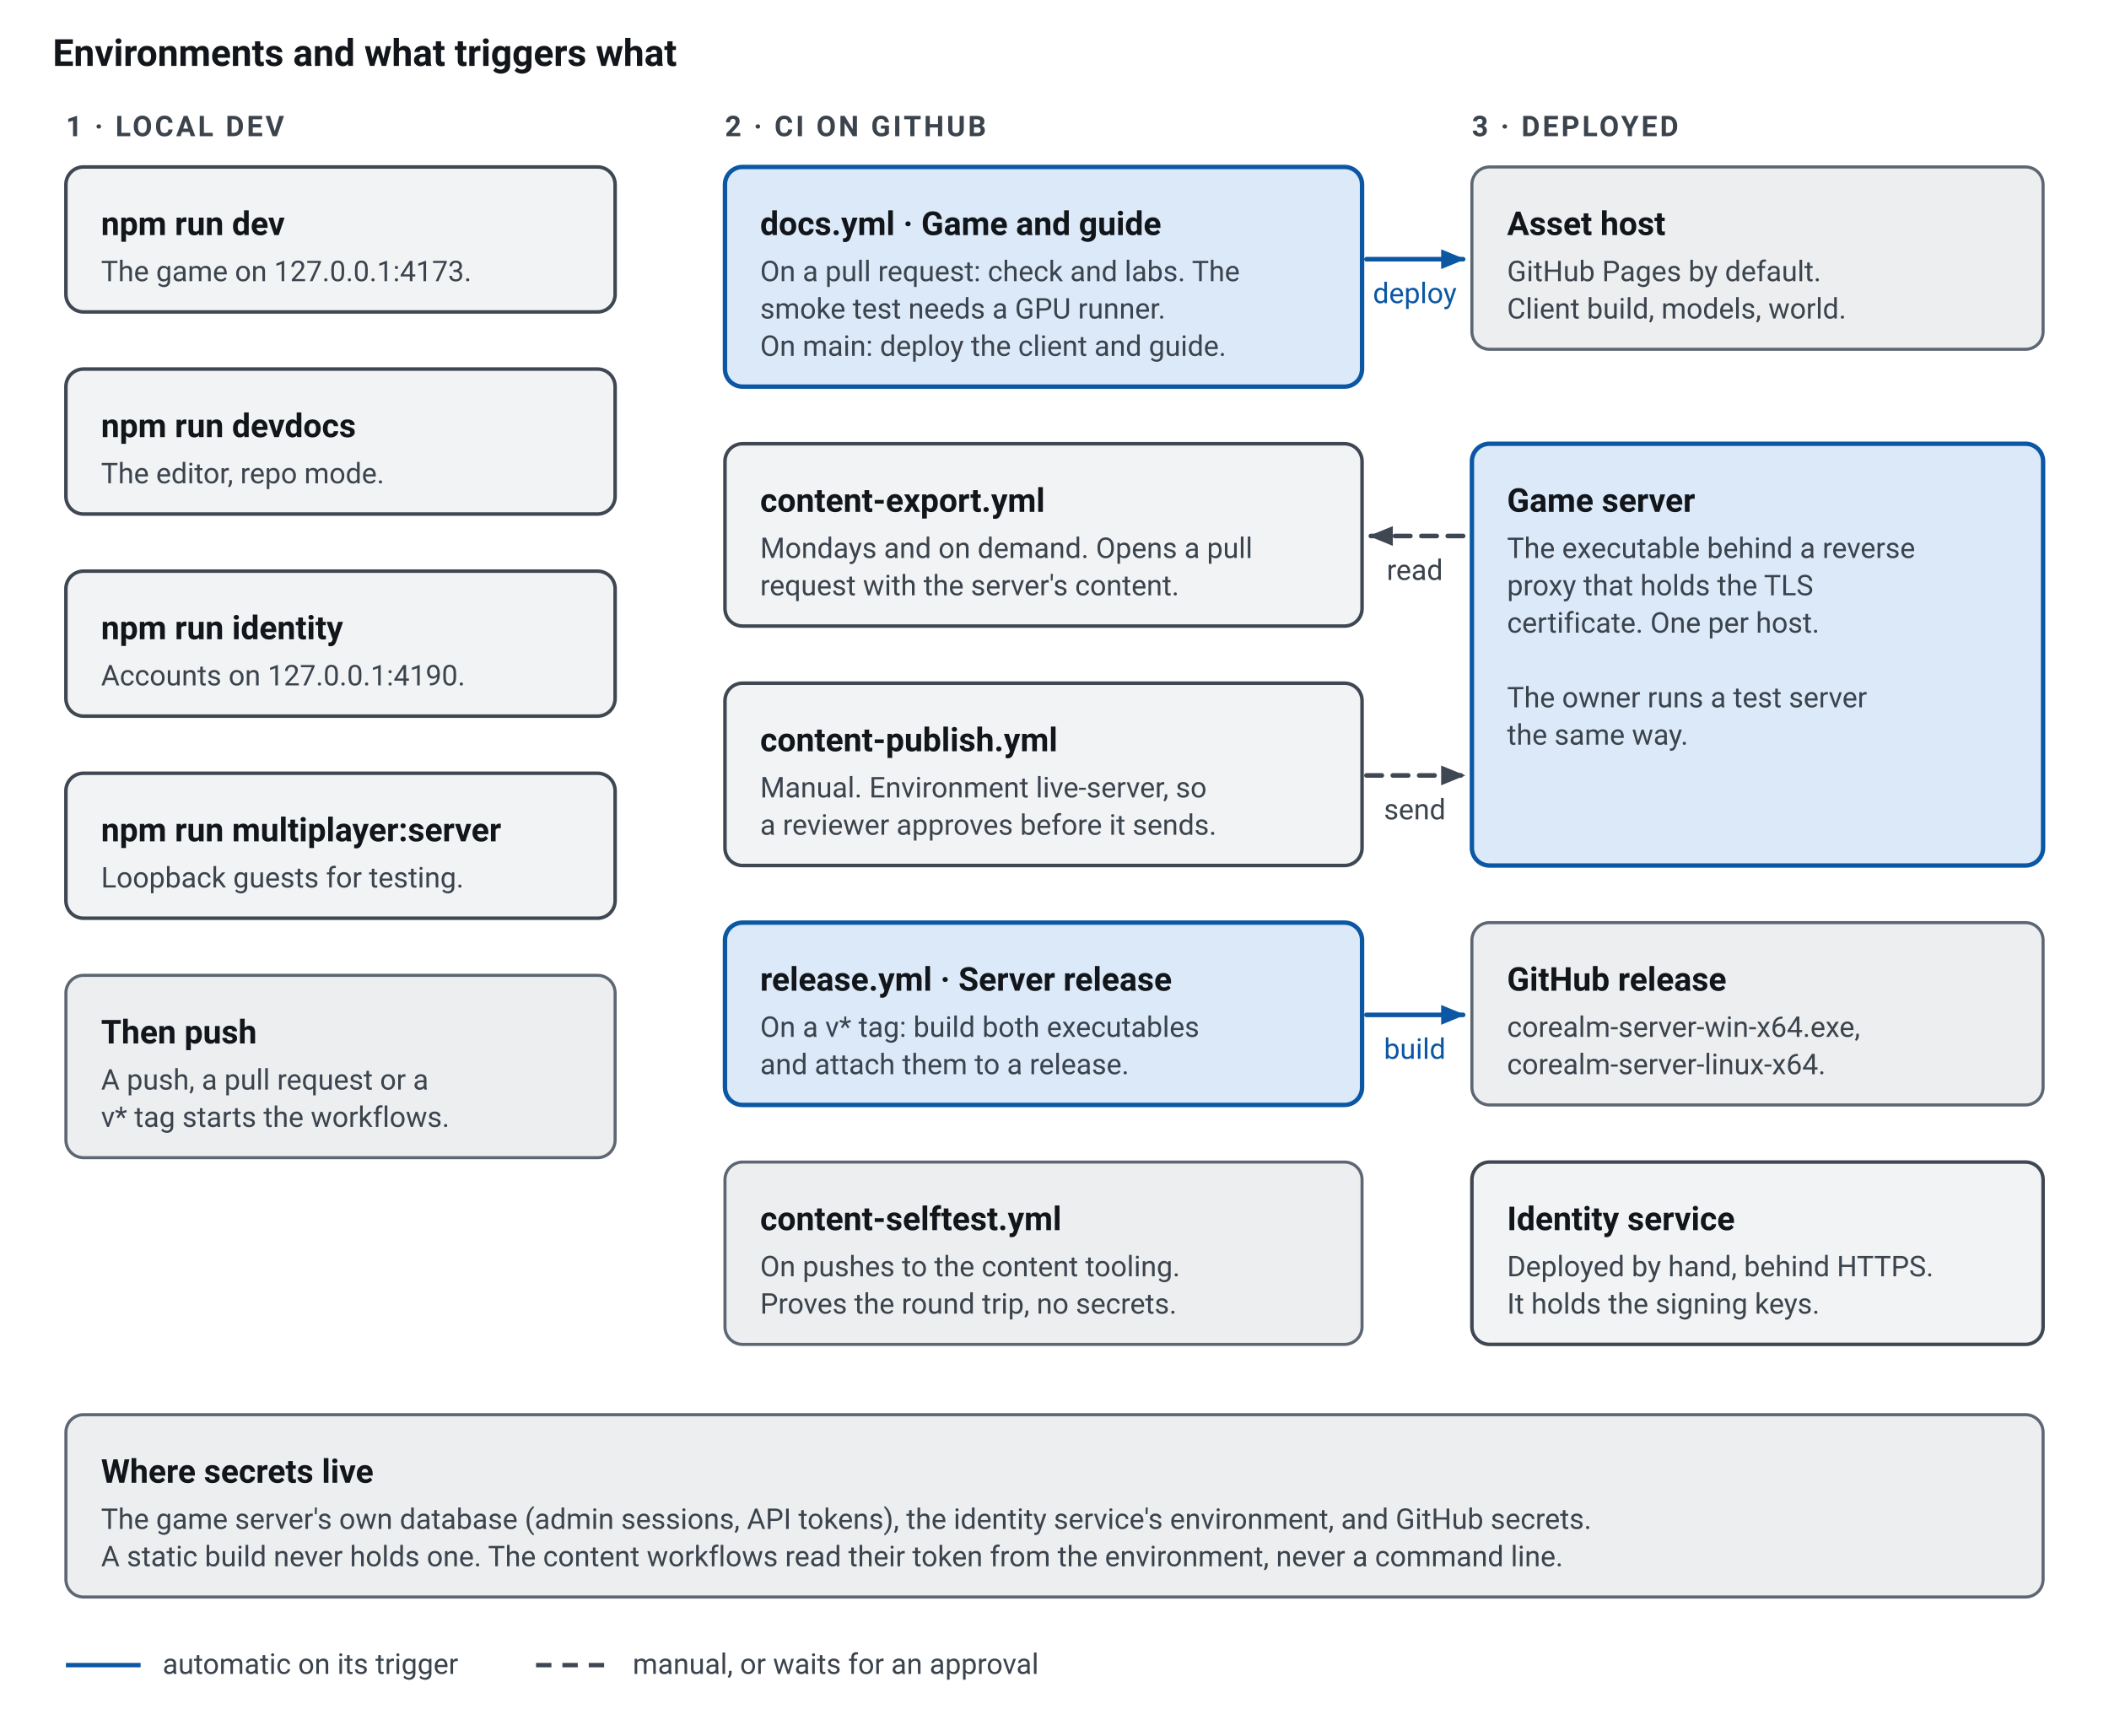
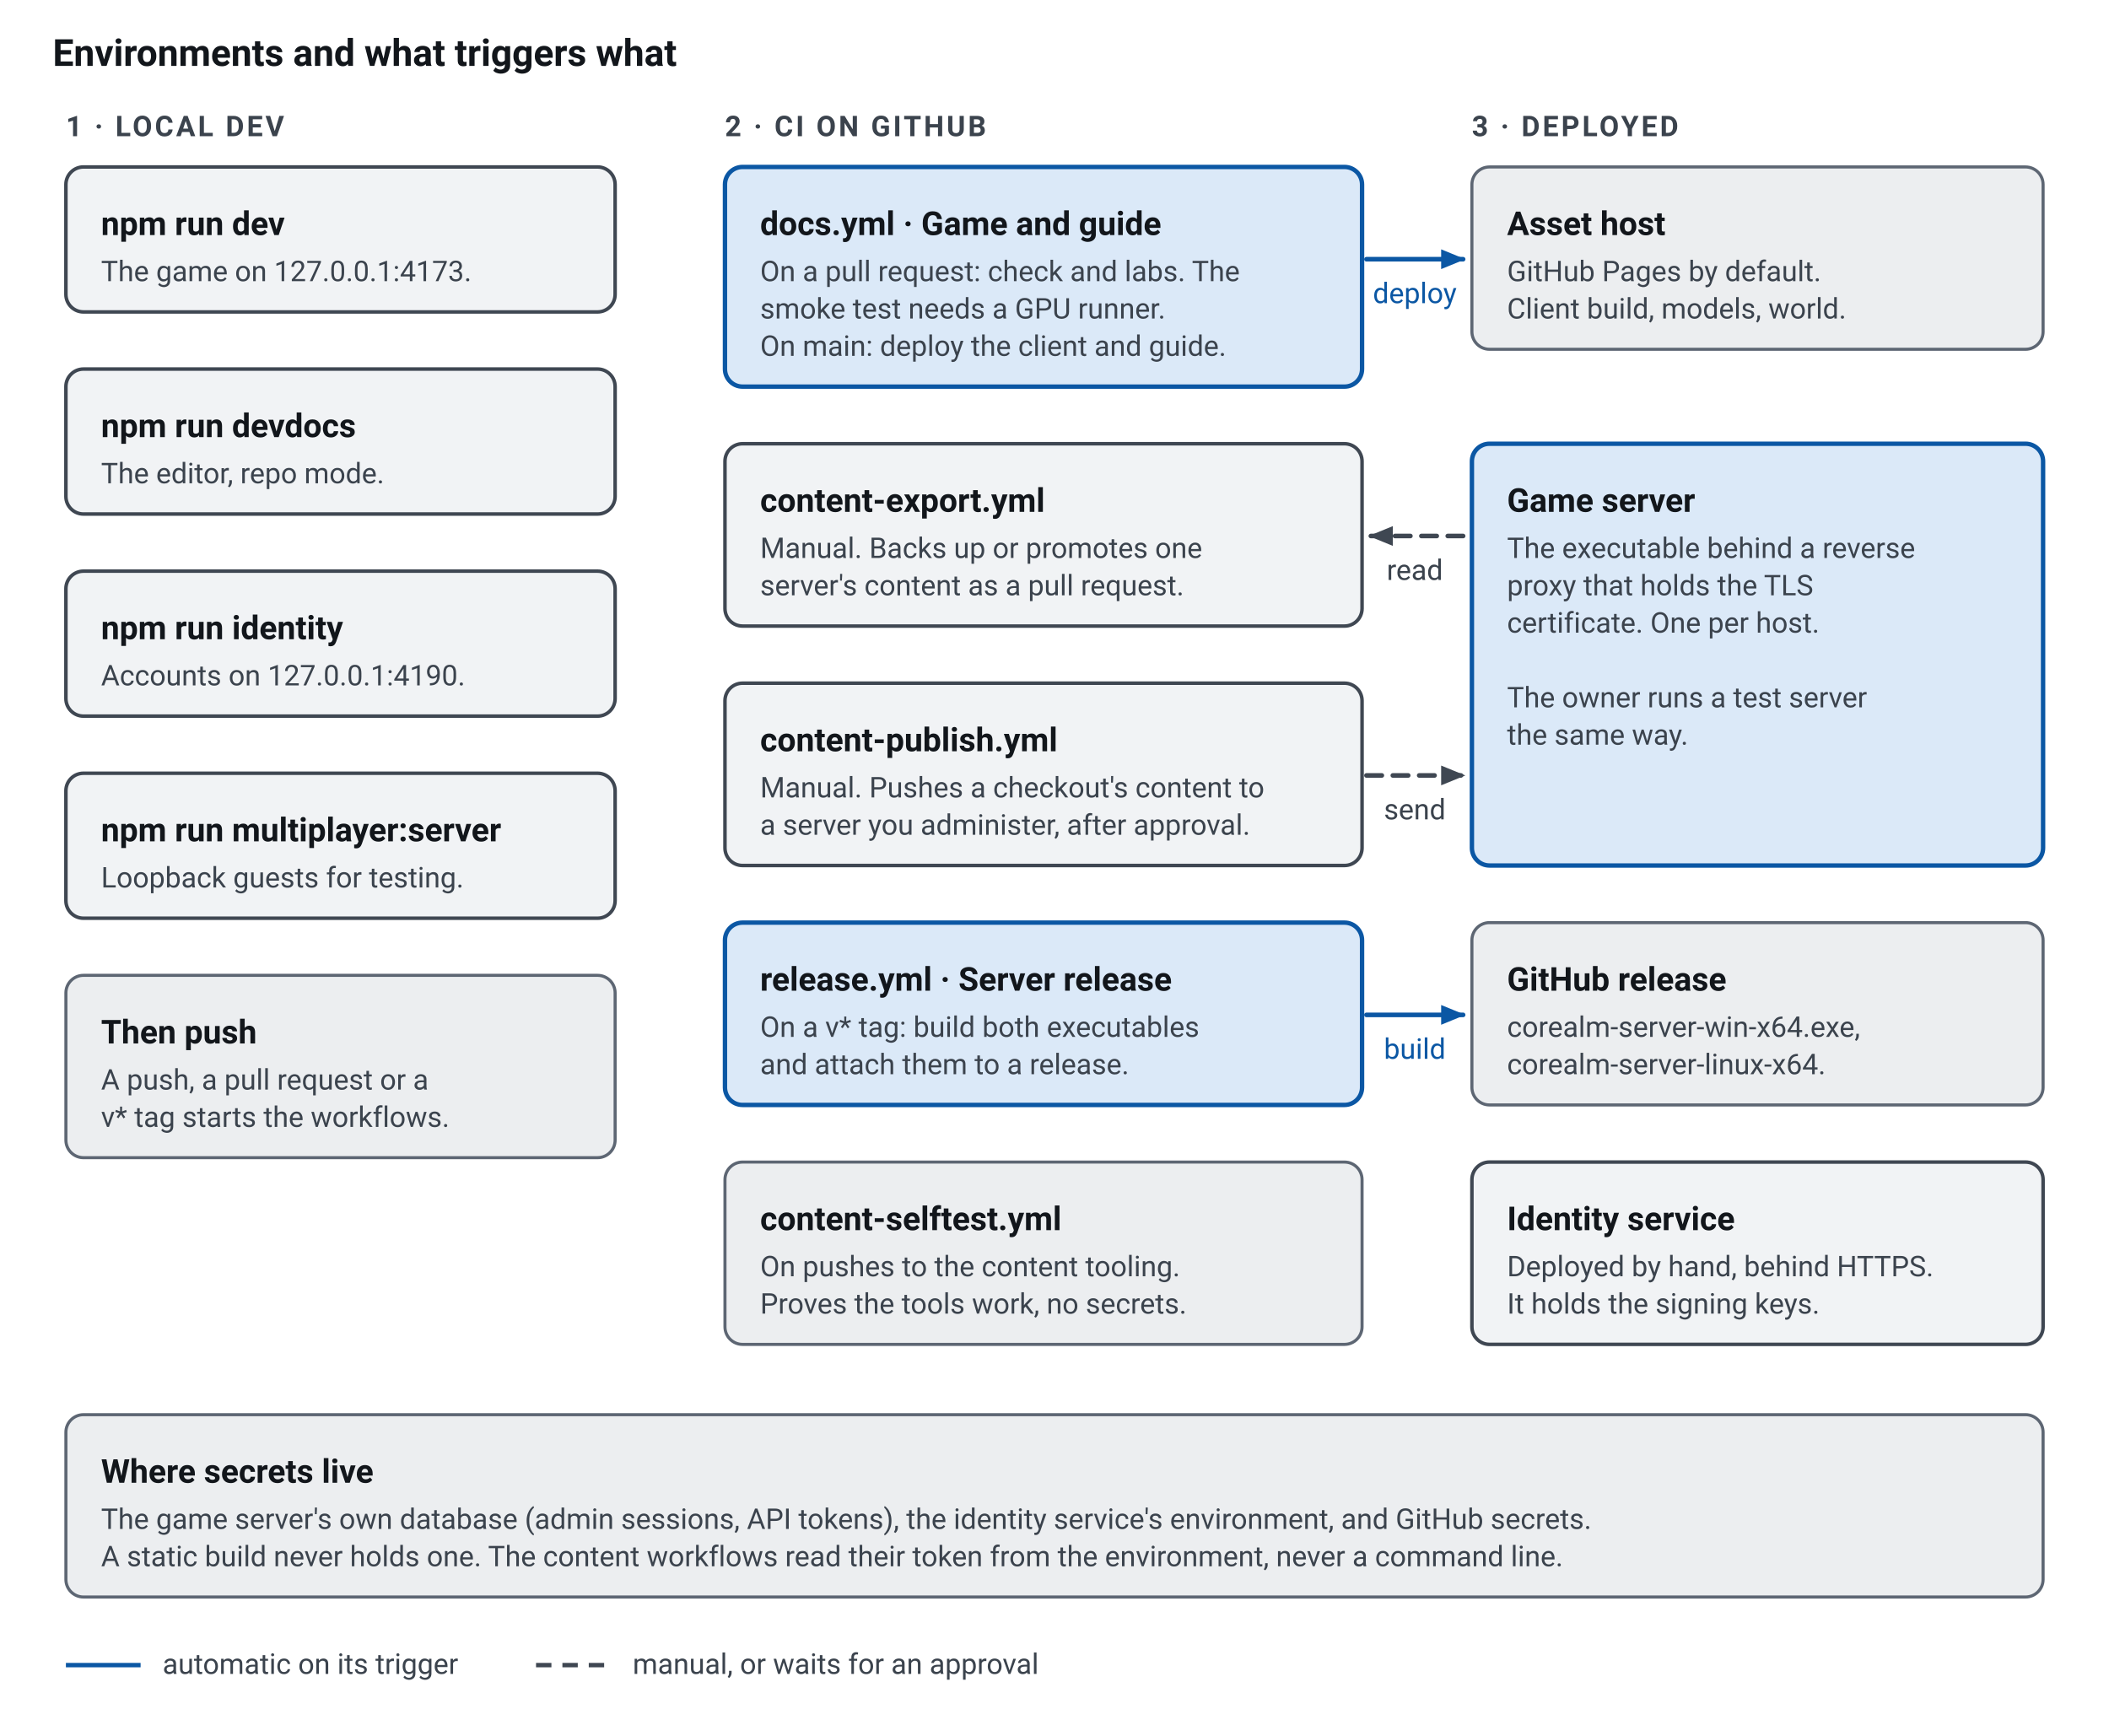
<svg xmlns="http://www.w3.org/2000/svg" viewBox="0 0 960 790" width="960" height="790" role="img" aria-labelledby="pipelines-title pipelines-desc" font-family="system-ui, -apple-system, 'Segoe UI', Roboto, 'Helvetica Neue', Arial, sans-serif">
  <defs>
    <marker id="head-neutral-light" markerWidth="11" markerHeight="9" refX="10" refY="4.5" orient="auto" markerUnits="userSpaceOnUse">
      <path d="M0,0 L11,4.5 L0,9 Z" fill="#3f4752" />
    </marker>
    <marker id="tail-neutral-light" markerWidth="11" markerHeight="9" refX="1" refY="4.5" orient="auto" markerUnits="userSpaceOnUse">
      <path d="M11,0 L0,4.5 L11,9 Z" fill="#3f4752" />
    </marker>
    <marker id="head-accent-light" markerWidth="11" markerHeight="9" refX="10" refY="4.5" orient="auto" markerUnits="userSpaceOnUse">
      <path d="M0,0 L11,4.5 L0,9 Z" fill="#0b57a4" />
    </marker>
    <marker id="tail-accent-light" markerWidth="11" markerHeight="9" refX="1" refY="4.5" orient="auto" markerUnits="userSpaceOnUse">
      <path d="M11,0 L0,4.5 L11,9 Z" fill="#0b57a4" />
    </marker>
    <marker id="head-secondary-light" markerWidth="11" markerHeight="9" refX="10" refY="4.5" orient="auto" markerUnits="userSpaceOnUse">
      <path d="M0,0 L11,4.5 L0,9 Z" fill="#0d6152" />
    </marker>
    <marker id="tail-secondary-light" markerWidth="11" markerHeight="9" refX="1" refY="4.5" orient="auto" markerUnits="userSpaceOnUse">
      <path d="M11,0 L0,4.5 L11,9 Z" fill="#0d6152" />
    </marker>
    <marker id="head-muted-light" markerWidth="11" markerHeight="9" refX="10" refY="4.5" orient="auto" markerUnits="userSpaceOnUse">
      <path d="M0,0 L11,4.5 L0,9 Z" fill="#5d6673" />
    </marker>
    <marker id="tail-muted-light" markerWidth="11" markerHeight="9" refX="1" refY="4.5" orient="auto" markerUnits="userSpaceOnUse">
      <path d="M11,0 L0,4.5 L11,9 Z" fill="#5d6673" />
    </marker>
  </defs>
  <text data-owner="free" x="24" y="30" font-size="17" font-weight="600" fill="#12161b">Environments and what triggers what</text>
  <text data-owner="free" x="30" y="62" font-size="13" font-weight="600" letter-spacing="0.09em" fill="#3b434d">1 · LOCAL DEV</text>
  <text data-owner="free" x="330" y="62" font-size="13" font-weight="600" letter-spacing="0.09em" fill="#3b434d">2 · CI ON GITHUB</text>
  <text data-owner="free" x="670" y="62" font-size="13" font-weight="600" letter-spacing="0.09em" fill="#3b434d">3 · DEPLOYED</text>
  <g>
    <rect data-box="local0" x="30" y="76" width="250" height="66" rx="8" fill="#f1f3f5" stroke="#3f4752" stroke-width="1.6" />
    <text data-owner="local0" x="46" y="107" font-size="15" font-weight="600" fill="#12161b">npm run dev</text>
    <text data-owner="local0" x="46" y="128" font-size="13" fill="#3b434d">The game on 127.0.0.1:4173.</text>
  </g>
  <g>
    <rect data-box="local1" x="30" y="168" width="250" height="66" rx="8" fill="#f1f3f5" stroke="#3f4752" stroke-width="1.6" />
    <text data-owner="local1" x="46" y="199" font-size="15" font-weight="600" fill="#12161b">npm run devdocs</text>
    <text data-owner="local1" x="46" y="220" font-size="13" fill="#3b434d">The editor, repo mode.</text>
  </g>
  <g>
    <rect data-box="local2" x="30" y="260" width="250" height="66" rx="8" fill="#f1f3f5" stroke="#3f4752" stroke-width="1.6" />
    <text data-owner="local2" x="46" y="291" font-size="15" font-weight="600" fill="#12161b">npm run identity</text>
    <text data-owner="local2" x="46" y="312" font-size="13" fill="#3b434d">Accounts on 127.0.0.1:4190.</text>
  </g>
  <g>
    <rect data-box="local3" x="30" y="352" width="250" height="66" rx="8" fill="#f1f3f5" stroke="#3f4752" stroke-width="1.6" />
    <text data-owner="local3" x="46" y="383" font-size="15" font-weight="600" fill="#12161b">npm run multiplayer:server</text>
    <text data-owner="local3" x="46" y="404" font-size="13" fill="#3b434d">Loopback guests for testing.</text>
  </g>
  <g>
    <rect data-box="trigger" x="30" y="444" width="250" height="83" rx="8" fill="#eceef0" stroke="#5d6673" stroke-width="1.4" />
    <text data-owner="trigger" x="46" y="475" font-size="15" font-weight="600" fill="#12161b">Then push</text>
    <text data-owner="trigger" x="46" y="496" font-size="13" fill="#3b434d">A push, a pull request or a</text>
    <text data-owner="trigger" x="46" y="513" font-size="13" fill="#3b434d">v* tag starts the workflows.</text>
  </g>
  <g>
    <rect data-box="docs" x="330" y="76" width="290" height="100" rx="8" fill="#dbe9f8" stroke="#0b57a4" stroke-width="2" />
    <text data-owner="docs" x="346" y="107" font-size="15" font-weight="600" fill="#12161b">docs.yml · Game and guide</text>
    <text data-owner="docs" x="346" y="128" font-size="13" fill="#3b434d">On a pull request: check and labs. The</text>
    <text data-owner="docs" x="346" y="145" font-size="13" fill="#3b434d">smoke test needs a GPU runner.</text>
    <text data-owner="docs" x="346" y="162" font-size="13" fill="#3b434d">On main: deploy the client and guide.</text>
  </g>
  <g>
    <rect data-box="cexport" x="330" y="202" width="290" height="83" rx="8" fill="#f1f3f5" stroke="#3f4752" stroke-width="1.6" />
    <text data-owner="cexport" x="346" y="233" font-size="15" font-weight="600" fill="#12161b">content-export.yml</text>
-     <text data-owner="cexport" x="346" y="254" font-size="13" fill="#3b434d">Mondays and on demand. Opens a pull</text>
-     <text data-owner="cexport" x="346" y="271" font-size="13" fill="#3b434d">request with the server's content.</text>
+     <text data-owner="cexport" x="346" y="254" font-size="13" fill="#3b434d">Manual. Backs up or promotes one</text>
+     <text data-owner="cexport" x="346" y="271" font-size="13" fill="#3b434d">server's content as a pull request.</text>
  </g>
  <g>
    <rect data-box="cpublish" x="330" y="311" width="290" height="83" rx="8" fill="#f1f3f5" stroke="#3f4752" stroke-width="1.6" />
    <text data-owner="cpublish" x="346" y="342" font-size="15" font-weight="600" fill="#12161b">content-publish.yml</text>
-     <text data-owner="cpublish" x="346" y="363" font-size="13" fill="#3b434d">Manual. Environment live-server, so</text>
-     <text data-owner="cpublish" x="346" y="380" font-size="13" fill="#3b434d">a reviewer approves before it sends.</text>
+     <text data-owner="cpublish" x="346" y="363" font-size="13" fill="#3b434d">Manual. Pushes a checkout's content to</text>
+     <text data-owner="cpublish" x="346" y="380" font-size="13" fill="#3b434d">a server you administer, after approval.</text>
  </g>
  <g>
    <rect data-box="release" x="330" y="420" width="290" height="83" rx="8" fill="#dbe9f8" stroke="#0b57a4" stroke-width="2" />
    <text data-owner="release" x="346" y="451" font-size="15" font-weight="600" fill="#12161b">release.yml · Server release</text>
    <text data-owner="release" x="346" y="472" font-size="13" fill="#3b434d">On a v* tag: build both executables</text>
    <text data-owner="release" x="346" y="489" font-size="13" fill="#3b434d">and attach them to a release.</text>
  </g>
  <g>
    <rect data-box="selftest" x="330" y="529" width="290" height="83" rx="8" fill="#eceef0" stroke="#5d6673" stroke-width="1.4" />
    <text data-owner="selftest" x="346" y="560" font-size="15" font-weight="600" fill="#12161b">content-selftest.yml</text>
    <text data-owner="selftest" x="346" y="581" font-size="13" fill="#3b434d">On pushes to the content tooling.</text>
-     <text data-owner="selftest" x="346" y="598" font-size="13" fill="#3b434d">Proves the round trip, no secrets.</text>
+     <text data-owner="selftest" x="346" y="598" font-size="13" fill="#3b434d">Proves the tools work, no secrets.</text>
  </g>
  <g>
    <rect data-box="assethost" x="670" y="76" width="260" height="83" rx="8" fill="#eceef0" stroke="#5d6673" stroke-width="1.4" />
    <text data-owner="assethost" x="686" y="107" font-size="15" font-weight="600" fill="#12161b">Asset host</text>
    <text data-owner="assethost" x="686" y="128" font-size="13" fill="#3b434d">GitHub Pages by default.</text>
    <text data-owner="assethost" x="686" y="145" font-size="13" fill="#3b434d">Client build, models, world.</text>
  </g>
  <g>
    <rect data-box="gameserver" x="670" y="202" width="260" height="192" rx="8" fill="#dbe9f8" stroke="#0b57a4" stroke-width="2" />
    <text data-owner="gameserver" x="686" y="233" font-size="15" font-weight="600" fill="#12161b">Game server</text>
    <text data-owner="gameserver" x="686" y="254" font-size="13" fill="#3b434d">The executable behind a reverse</text>
    <text data-owner="gameserver" x="686" y="271" font-size="13" fill="#3b434d">proxy that holds the TLS</text>
    <text data-owner="gameserver" x="686" y="288" font-size="13" fill="#3b434d">certificate. One per host.</text>
    <text data-owner="gameserver" x="686" y="322" font-size="13" fill="#3b434d">The owner runs a test server</text>
    <text data-owner="gameserver" x="686" y="339" font-size="13" fill="#3b434d">the same way.</text>
  </g>
  <g>
    <rect data-box="ghrelease" x="670" y="420" width="260" height="83" rx="8" fill="#eceef0" stroke="#5d6673" stroke-width="1.4" />
    <text data-owner="ghrelease" x="686" y="451" font-size="15" font-weight="600" fill="#12161b">GitHub release</text>
    <text data-owner="ghrelease" x="686" y="472" font-size="13" fill="#3b434d">corealm-server-win-x64.exe,</text>
    <text data-owner="ghrelease" x="686" y="489" font-size="13" fill="#3b434d">corealm-server-linux-x64.</text>
  </g>
  <g>
    <rect data-box="identitydeploy" x="670" y="529" width="260" height="83" rx="8" fill="#f1f3f5" stroke="#3f4752" stroke-width="1.6" />
    <text data-owner="identitydeploy" x="686" y="560" font-size="15" font-weight="600" fill="#12161b">Identity service</text>
    <text data-owner="identitydeploy" x="686" y="581" font-size="13" fill="#3b434d">Deployed by hand, behind HTTPS.</text>
    <text data-owner="identitydeploy" x="686" y="598" font-size="13" fill="#3b434d">It holds the signing keys.</text>
  </g>
  <path data-arrow="docs-assets" d="M622,118 H666" fill="none" stroke="#0b57a4" stroke-width="2.1" marker-end="url(#head-accent-light)" stroke-linecap="round" stroke-linejoin="round" />
  <text data-owner="free" x="644" y="138" font-size="13" text-anchor="middle" fill="#0b57a4">deploy</text>
  <path data-arrow="server-export" d="M666,244 H624" fill="none" stroke="#3f4752" stroke-width="2.1" stroke-dasharray="7 5" marker-end="url(#head-neutral-light)" stroke-linecap="round" stroke-linejoin="round" />
  <text data-owner="free" x="644" y="264" font-size="13" text-anchor="middle" fill="#3b434d">read</text>
  <path data-arrow="publish-server" d="M622,353 H666" fill="none" stroke="#3f4752" stroke-width="2.1" stroke-dasharray="7 5" marker-end="url(#head-neutral-light)" stroke-linecap="round" stroke-linejoin="round" />
  <text data-owner="free" x="644" y="373" font-size="13" text-anchor="middle" fill="#3b434d">send</text>
  <path data-arrow="release-gh" d="M622,462 H666" fill="none" stroke="#0b57a4" stroke-width="2.1" marker-end="url(#head-accent-light)" stroke-linecap="round" stroke-linejoin="round" />
  <text data-owner="free" x="644" y="482" font-size="13" text-anchor="middle" fill="#0b57a4">build</text>
  <g>
    <rect data-box="secrets" x="30" y="644" width="900" height="83" rx="8" fill="#eceef0" stroke="#5d6673" stroke-width="1.4" />
    <text data-owner="secrets" x="46" y="675" font-size="15" font-weight="600" fill="#12161b">Where secrets live</text>
    <text data-owner="secrets" x="46" y="696" font-size="13" fill="#3b434d">The game server's own database (admin sessions, API tokens), the identity service's environment, and GitHub secrets.</text>
    <text data-owner="secrets" x="46" y="713" font-size="13" fill="#3b434d">A static build never holds one. The content workflows read their token from the environment, never a command line.</text>
  </g>
  <path d="M30,758 H64" fill="none" stroke="#0b57a4" stroke-width="2" />
  <text data-owner="free" x="74" y="762" font-size="13" fill="#3b434d">automatic on its trigger</text>
  <path d="M244,758 H278" fill="none" stroke="#3f4752" stroke-width="2" stroke-dasharray="7 5" />
  <text data-owner="free" x="288" y="762" font-size="13" fill="#3b434d">manual, or waits for an approval</text>
</svg>
